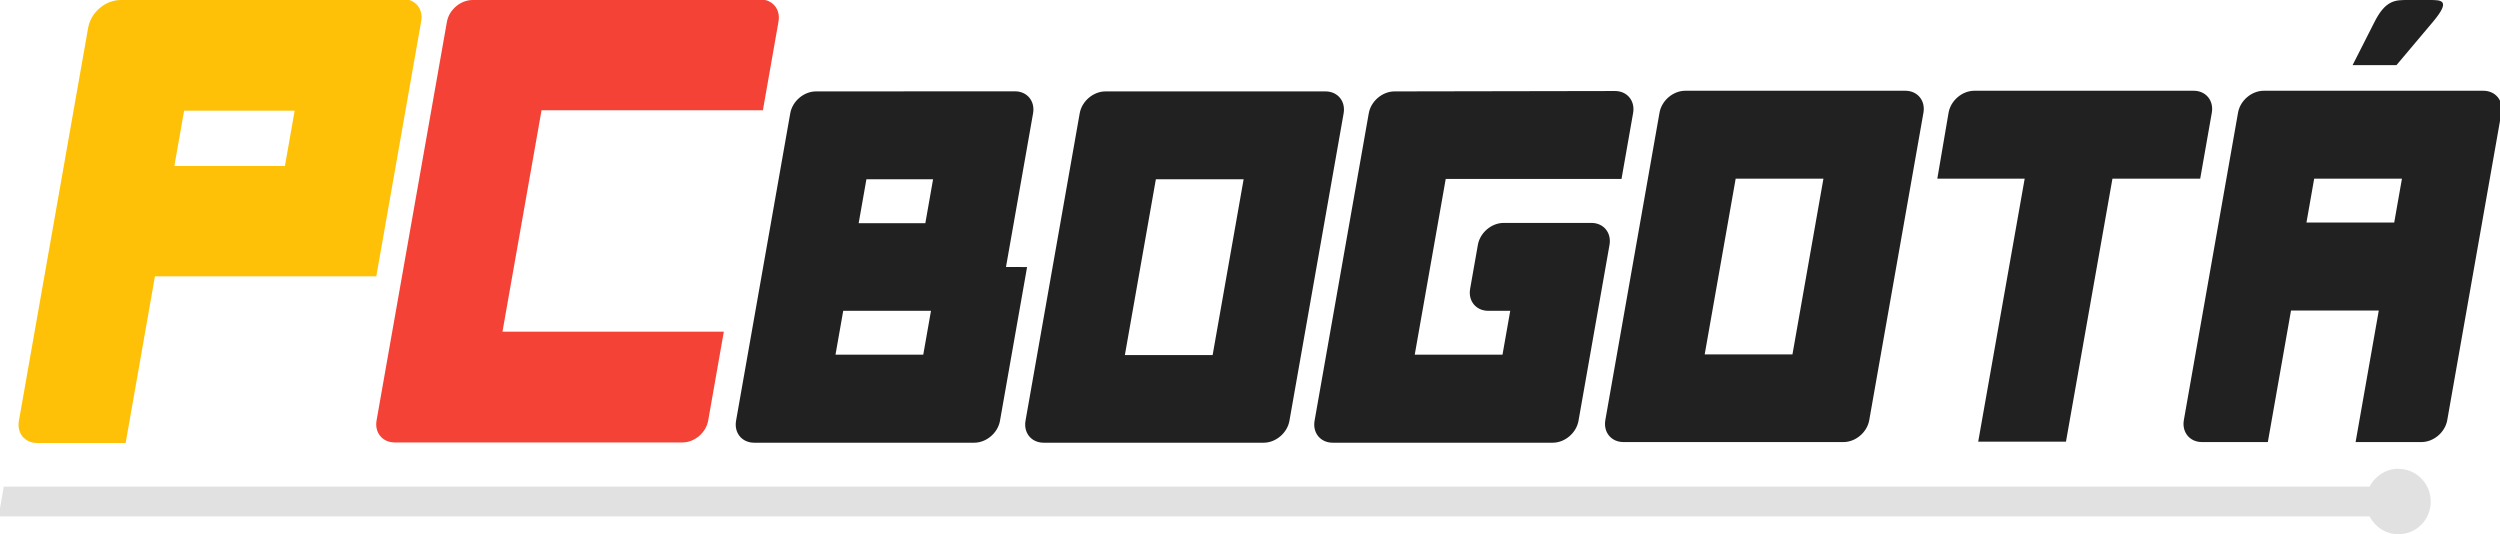
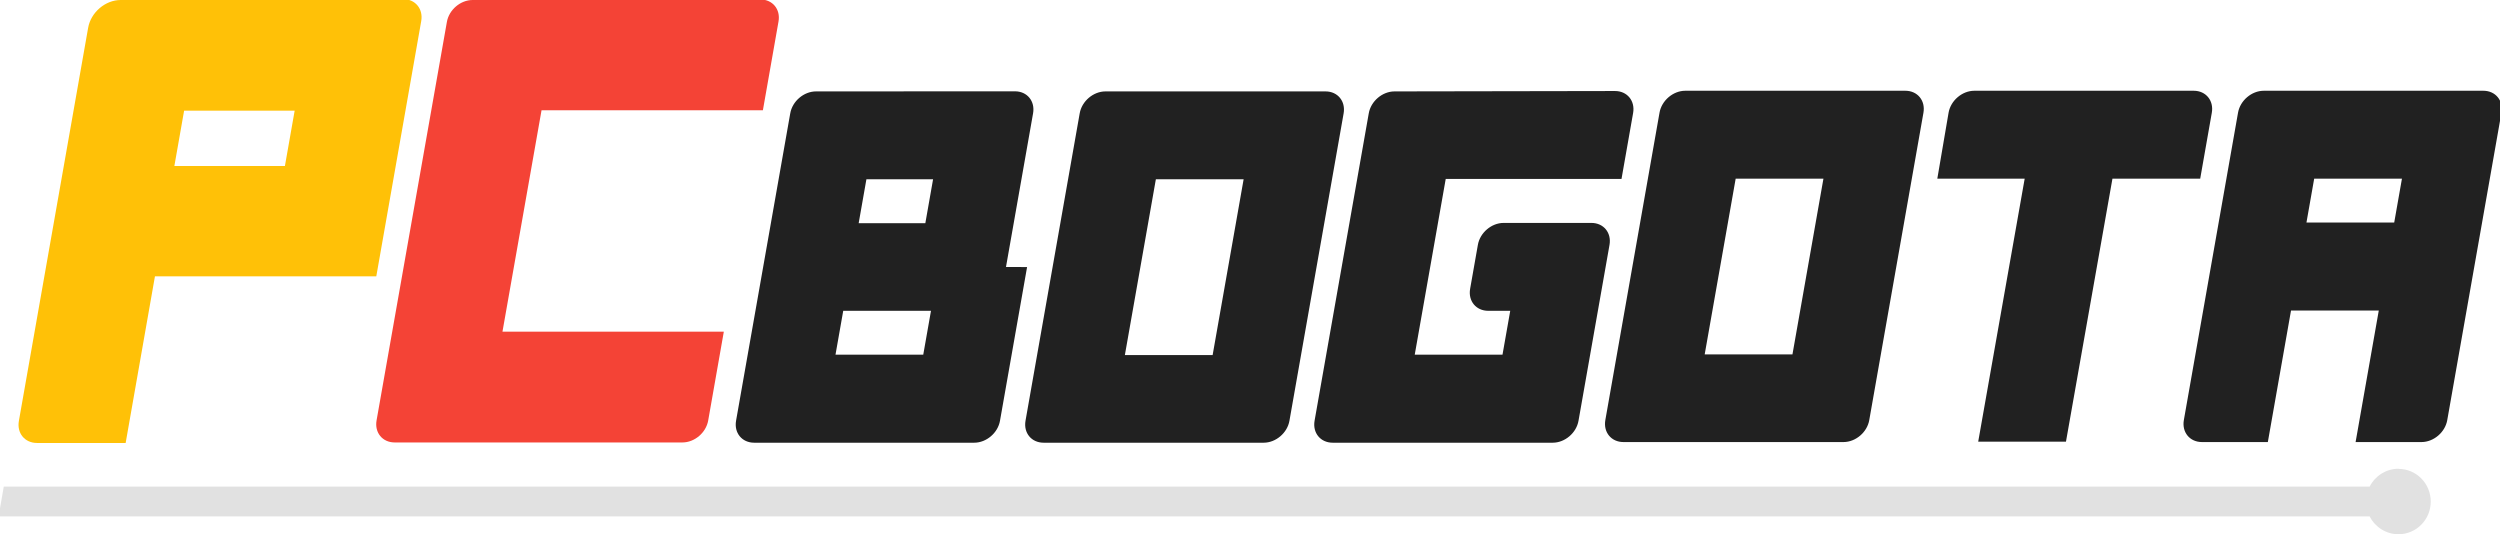
<svg xmlns="http://www.w3.org/2000/svg" version="1.1" viewBox="0 0 1920 410">
  <path d="m363 2e-5c-9.34 0-18.2 7.52-19.8 16.9l-54 306c-1.65 9.35 4.54 16.9 13.9 16.9h221c9.34 0 18.2-7.52 19.8-16.9l12-68.2h-170l30-170h170l12-68.2c1.65-9.35-4.54-16.9-13.9-16.9z" fill="#f44336" />
-   <path d="m1849 0c-9.34 0-16.9 0-25.4 16.9l-16.8 33.1h33.7l27.9-33.1c14.2-16.9 6.71-16.9-2.62-16.9zm-778 70.2c-9.34 0-18.2 7.52-19.8 16.9l-41.6 236c-1.65 9.35 4.54 16.9 13.9 16.9h169c9.34 0 18.2-7.52 19.8-16.9l23.8-135c1.65-9.35-4.54-16.9-13.9-16.9h-67.4c-9.34 0-18.2 7.52-19.8 16.9l-5.94 33.7c-1.65 9.35 4.54 16.9 13.9 16.9h16.9l-5.94 33.7h-67.4l23.8-135h135l8.91-50.6c1.65-9.35-4.54-16.9-13.9-16.9zm-222 0c-9.34 0-18.2 7.52-19.8 16.9l-41.6 236c-1.65 9.35 4.54 16.9 13.9 16.9h169c9.34 0 18.2-7.52 19.8-16.9l41.6-236c1.65-9.35-4.54-16.9-13.9-16.9zm38.7 67.5h67.4l-23.8 135h-67.4zm-261-67.5c-9.34 0-18.2 7.52-19.8 16.9l-41.6 236c-1.65 9.35 4.54 16.9 13.9 16.9h169c9.34 0 18.2-7.52 19.8-16.9l20.8-118-16.2-.068 20.8-118c1.65-9.35-4.54-16.9-13.9-16.9zm38.7 67.5h51.2l-5.94 33.7h-51.2zm-17.8 101h67.4l-5.94 33.7h-67.4zm1091-169c-9.34 0-18.2 7.52-19.8 16.9l-41.6 236c-1.65 9.35 4.54 16.9 13.9 16.9h50.6l17.8-101h67.4l-17.8 101h50.6c9.34 0 18.2-7.52 19.8-16.9l41.6-236c1.65-9.35-4.54-16.9-13.9-16.9zm38.7 67.5h67.4l-5.94 33.7h-67.4zm-261-67.5c-9.34 0-18.2 7.52-19.8 16.9l-8.64 50.6h67.1l-35.7 202h67.4l35.7-202h67.4l8.91-50.6c1.65-9.35-4.54-16.9-13.9-16.9zm-222 0c-9.34 0-18.2 7.52-19.8 16.9l-41.6 236c-1.65 9.35 4.54 16.9 13.9 16.9h169c9.34 0 18.2-7.52 19.8-16.9l41.6-236c1.65-9.35-4.54-16.9-13.9-16.9zm38.7 67.5h67.4l-23.8 135h-67.4z" fill="#212121" />
+   <path d="m1071 70.2c-9.34 0-18.2 7.52-19.8 16.9l-41.6 236c-1.65 9.35 4.54 16.9 13.9 16.9h169c9.34 0 18.2-7.52 19.8-16.9l23.8-135c1.65-9.35-4.54-16.9-13.9-16.9h-67.4c-9.34 0-18.2 7.52-19.8 16.9l-5.94 33.7c-1.65 9.35 4.54 16.9 13.9 16.9h16.9l-5.94 33.7h-67.4l23.8-135h135l8.91-50.6c1.65-9.35-4.54-16.9-13.9-16.9zm-222 0c-9.34 0-18.2 7.52-19.8 16.9l-41.6 236c-1.65 9.35 4.54 16.9 13.9 16.9h169c9.34 0 18.2-7.52 19.8-16.9l41.6-236c1.65-9.35-4.54-16.9-13.9-16.9zm38.7 67.5h67.4l-23.8 135h-67.4zm-261-67.5c-9.34 0-18.2 7.52-19.8 16.9l-41.6 236c-1.65 9.35 4.54 16.9 13.9 16.9h169c9.34 0 18.2-7.52 19.8-16.9l20.8-118-16.2-0.068 20.8-118c1.65-9.35-4.54-16.9-13.9-16.9zm38.7 67.5h51.2l-5.94 33.7h-51.2zm-17.8 101h67.4l-5.94 33.7h-67.4zm1091-169c-9.34 0-18.2 7.52-19.8 16.9l-41.6 236c-1.65 9.35 4.54 16.9 13.9 16.9h50.6l17.8-101h67.4l-17.8 101h50.6c9.34 0 18.2-7.52 19.8-16.9l41.6-236c1.65-9.35-4.54-16.9-13.9-16.9zm38.7 67.5h67.4l-5.94 33.7h-67.4zm-261-67.5c-9.34 0-18.2 7.52-19.8 16.9l-8.64 50.6h67.1l-35.7 202h67.4l35.7-202h67.4l8.91-50.6c1.65-9.35-4.54-16.9-13.9-16.9zm-222 0c-9.34 0-18.2 7.52-19.8 16.9l-41.6 236c-1.65 9.35 4.54 16.9 13.9 16.9h169c9.34 0 18.2-7.52 19.8-16.9l41.6-236c1.65-9.35-4.54-16.9-13.9-16.9zm38.7 67.5h67.4l-23.8 135h-67.4z" fill="#212121" />
  <path d="m1842 360c-9.31 3e-5-17.8 5.28-22.1 13.7h-1817l-3.99 22.9h1821c4.24 8.39 12.8 13.7 22.1 13.7 13.7 0 24.8-11.2 24.8-25.1s-11.1-25.1-24.8-25.1z" fill="#e1e1e1" />
  <path d="m92.7 2e-5c-11.8 0-22.9 9.48-25 21.3l-53.2 302c-1.65 9.35 4.54 16.9 13.9 16.9h68.1l22.5-128h170l34.5-196c1.65-9.35-4.54-16.9-13.9-16.9zm48.7 85h84.9l-7.49 42.5h-84.9z" fill="#ffc107" />
</svg>
